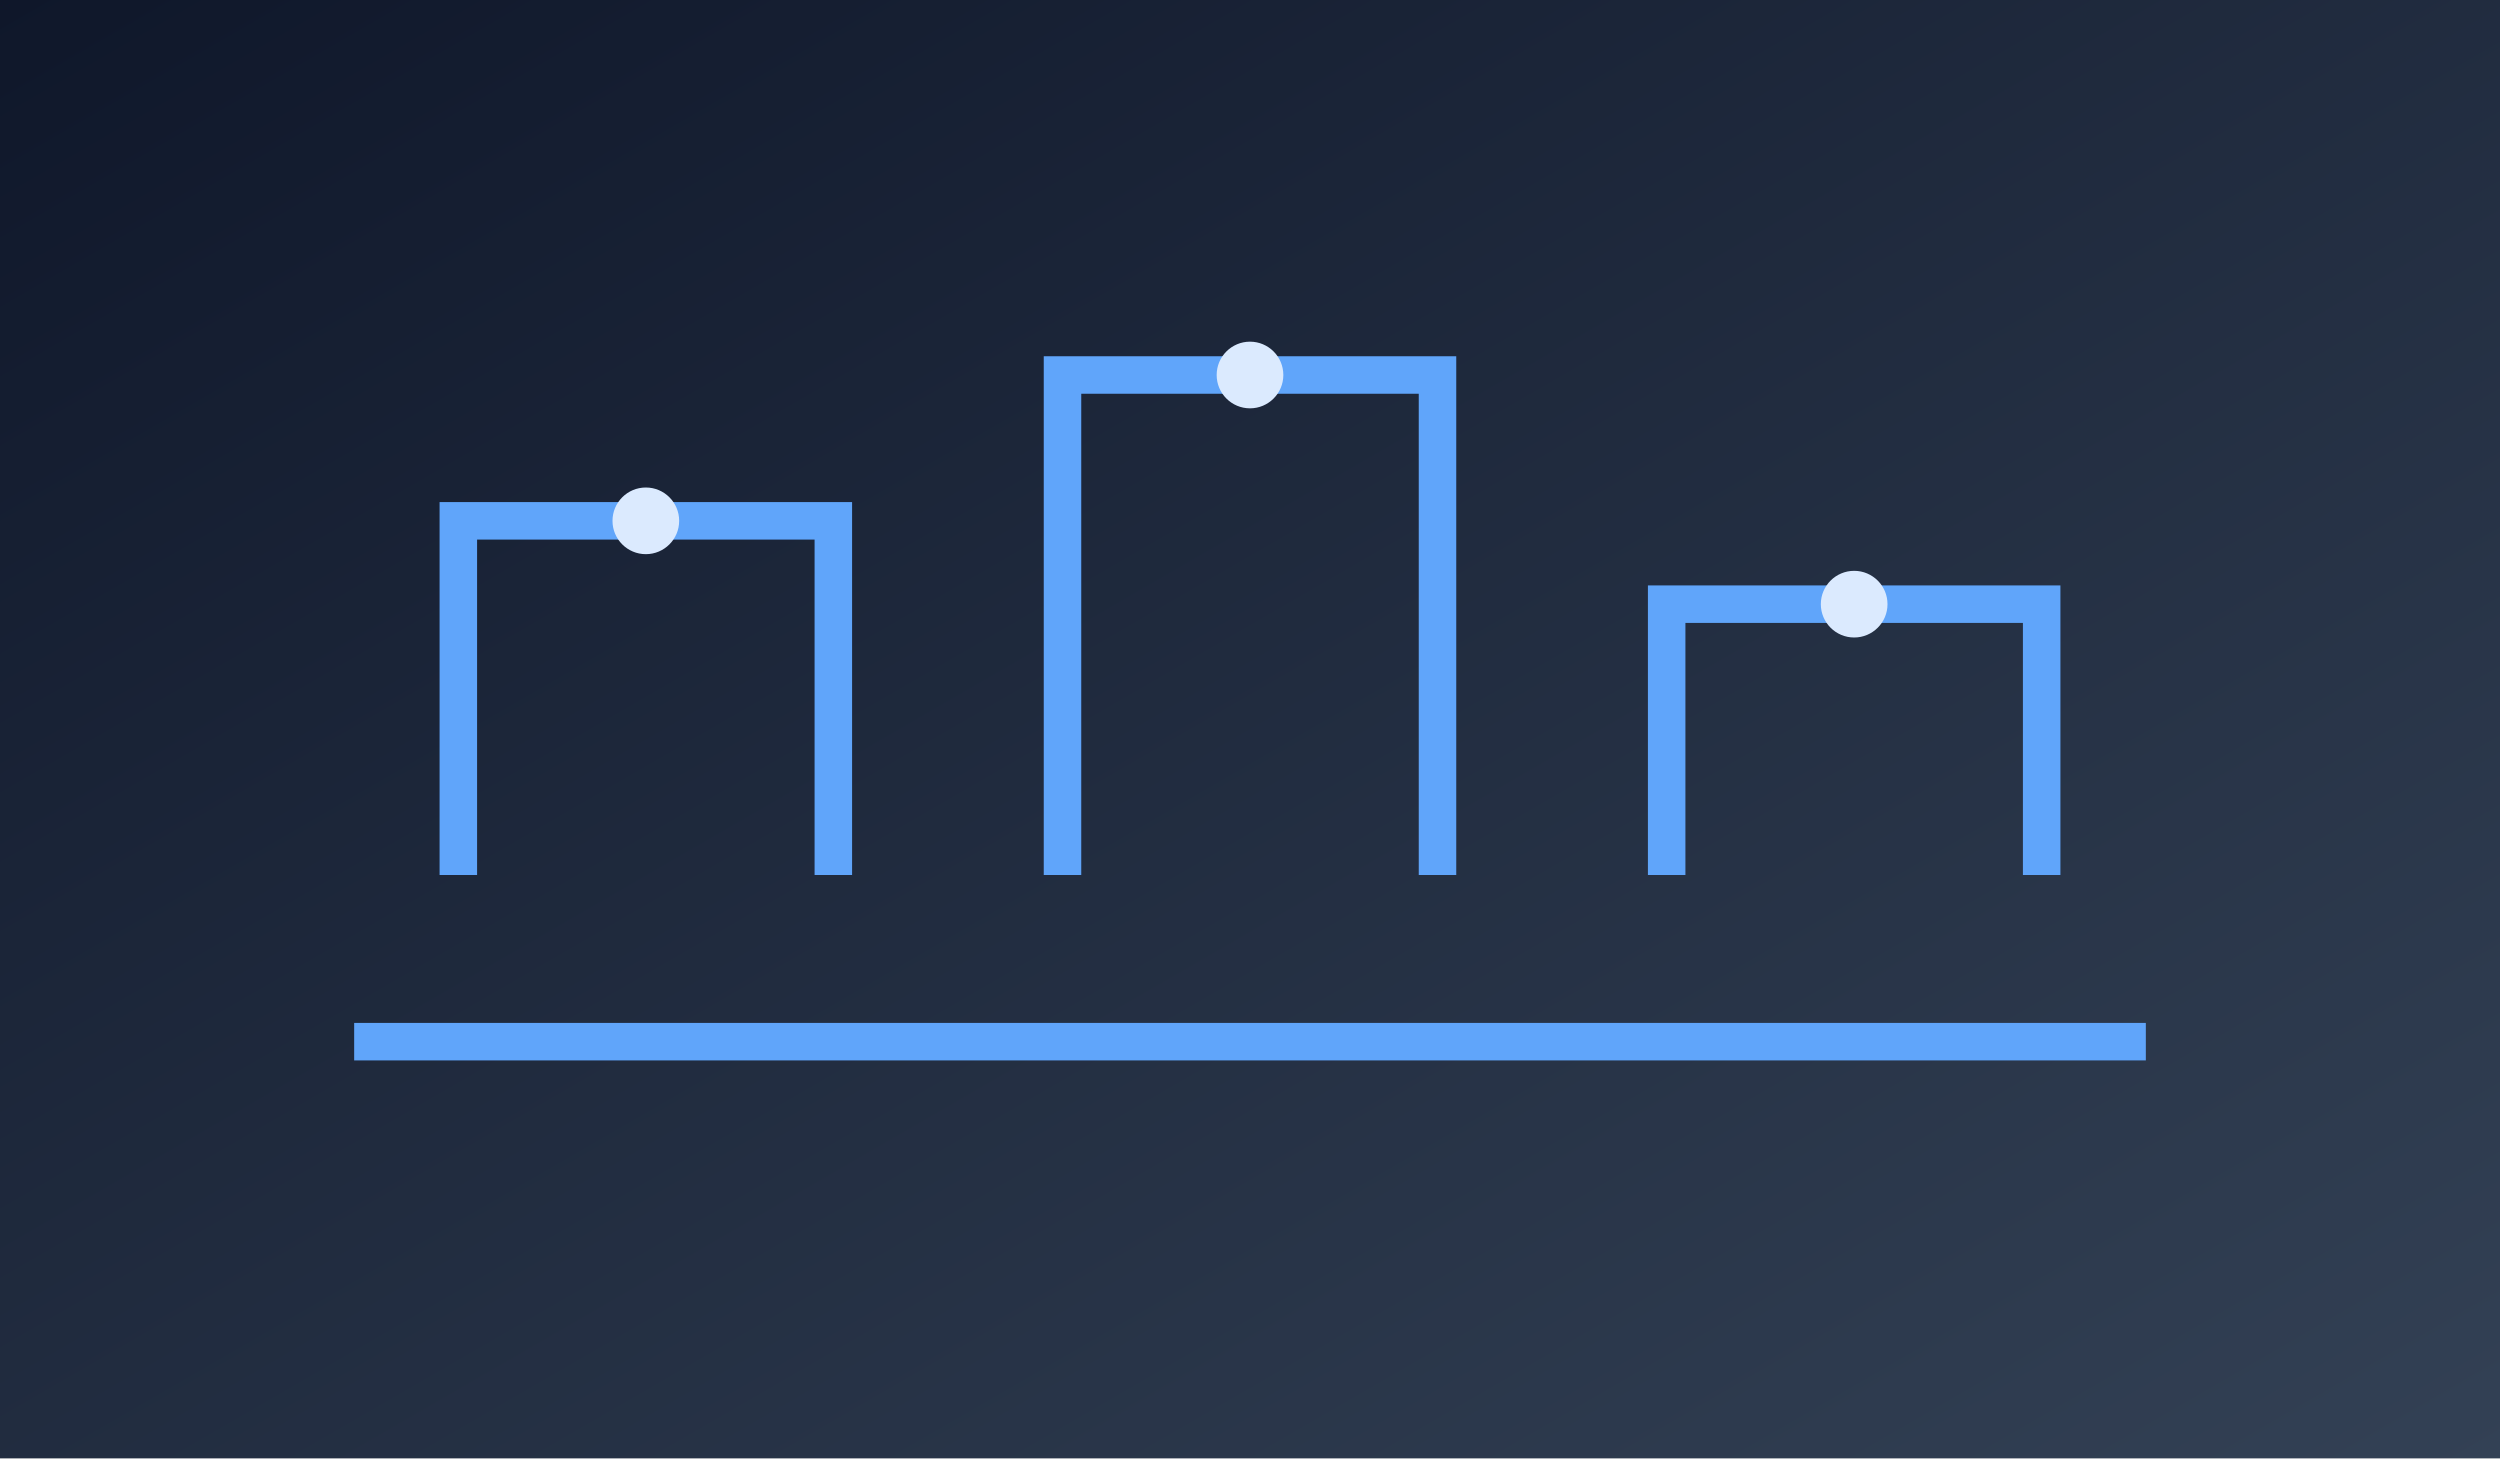
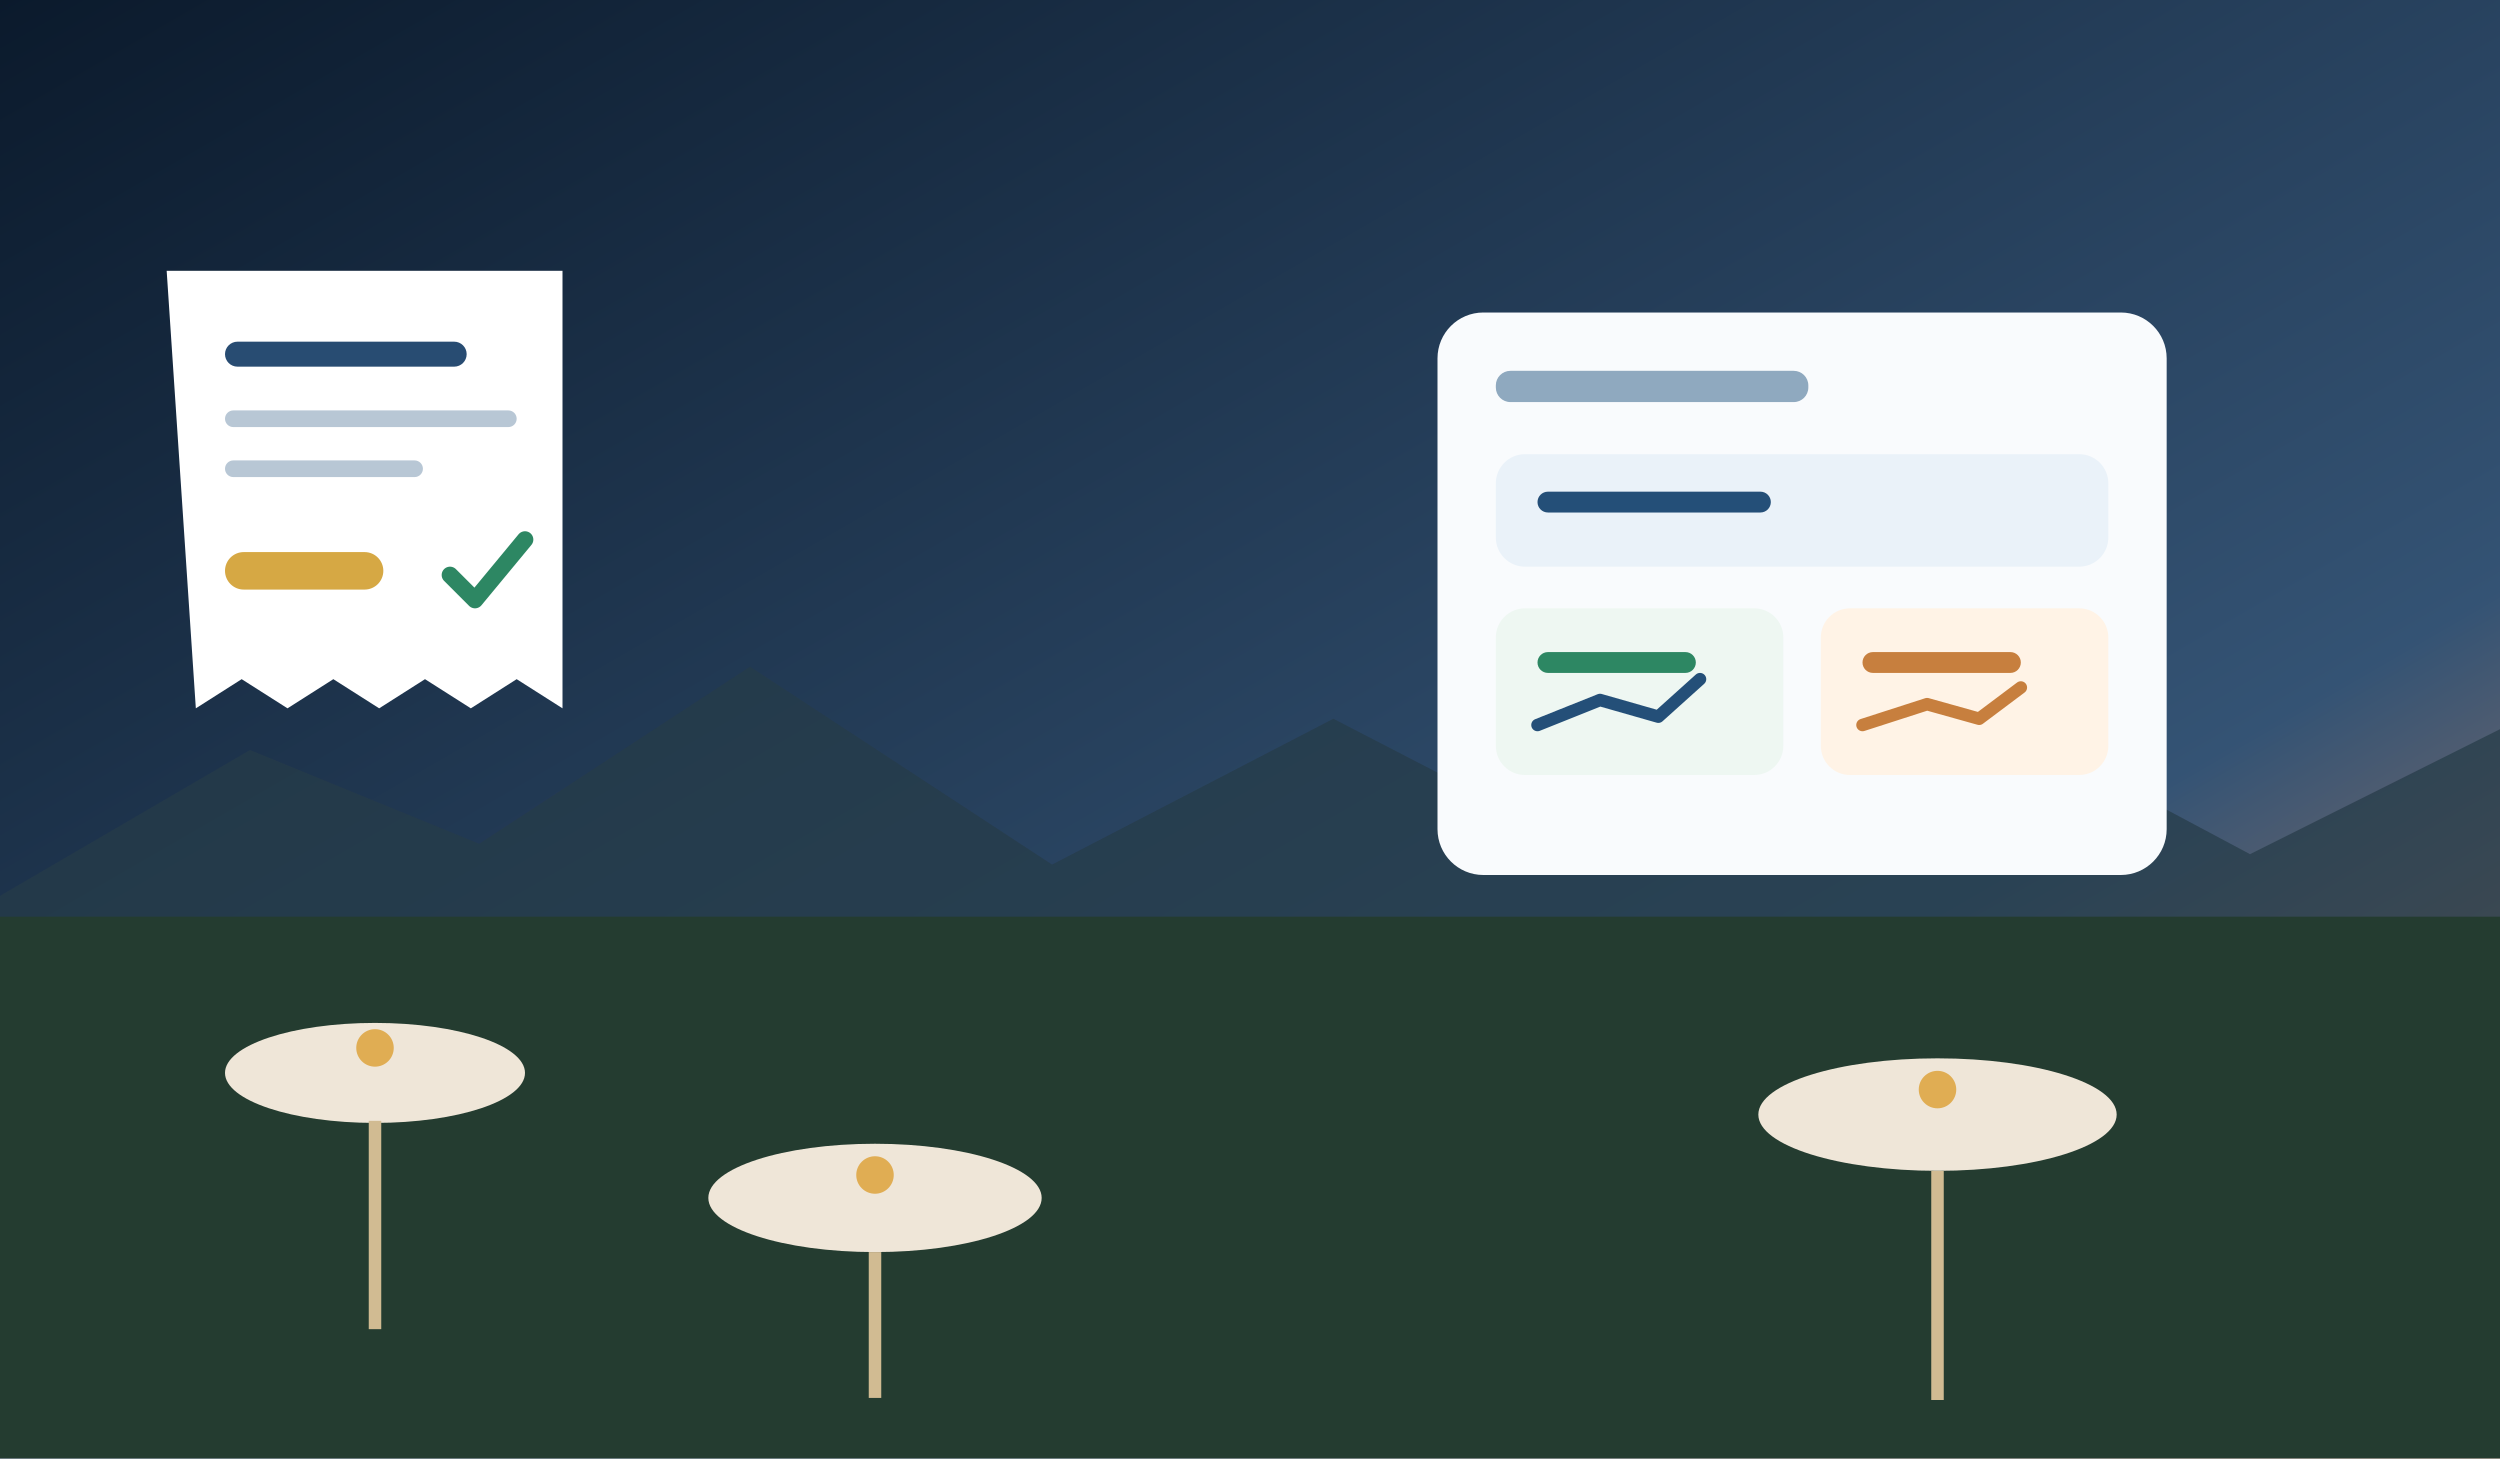
<svg xmlns="http://www.w3.org/2000/svg" viewBox="0 0 1200 700">
  <defs>
-     <linearGradient id="g" x1="0" y1="0" x2="1" y2="1">
-       <stop stop-color="#0F172A" />
-       <stop offset="1" stop-color="#334155" />
+     <linearGradient id="dusk" x1="0" y1="0" x2="1" y2="1">
+       <stop stop-color="#0b1a2c" />
+       <stop offset=".7" stop-color="#345374" />
+       <stop offset="1" stop-color="#d48a5f" />
    </linearGradient>
  </defs>
-   <rect width="1200" height="700" fill="url(#g)" />
-   <g fill="none" stroke="#60A5FA" stroke-width="18">
-     <path d="M170 500h860" />
-     <path d="M220 420V250h180v170M510 420V180h180v240M800 420V290h180v130" />
+   <rect width="1200" height="700" fill="url(#dusk)" />
+   <path d="M0 430L120 360L230 405L360 320L505 415L640 345L785 420L930 330L1080 410L1200 350V700H0Z" fill="#263b48" opacity=".72" />
+   <rect y="440" width="1200" height="260" fill="#243c30" />
+   <g fill="#efe6d8">
+     <ellipse cx="180" cy="515" rx="72" ry="24" />
+     <ellipse cx="420" cy="575" rx="80" ry="26" />
+     <ellipse cx="930" cy="535" rx="86" ry="27" />
  </g>
-   <g fill="#DBEAFE">
-     <circle cx="310" cy="250" r="16" />
-     <circle cx="600" cy="180" r="16" />
-     <circle cx="890" cy="290" r="16" />
+   <g fill="#e0ad53">
+     <circle cx="180" cy="503" r="9" />
+     <circle cx="420" cy="564" r="9" />
+     <circle cx="930" cy="523" r="9" />
+   </g>
+   <g stroke="#d1bb92" stroke-width="6">
+     <path d="M180 538v100" />
+     <path d="M420 601v70" />
+     <path d="M930 562v110" />
+   </g>
+   <g transform="translate(690 150)">
+     <rect width="350" height="270" rx="22" fill="#f9fbfd" />
+     <rect x="28" y="28" width="150" height="15" rx="7" fill="#8fa9bf" />
+     <rect x="28" y="68" width="294" height="54" rx="14" fill="#eaf2f9" />
+     <rect x="48" y="86" width="112" height="10" rx="5" fill="#244f78" />
+     <rect x="28" y="142" width="138" height="80" rx="14" fill="#eef7f2" />
+     <rect x="184" y="142" width="138" height="80" rx="14" fill="#fff3e6" />
+     <rect x="48" y="163" width="76" height="10" rx="5" fill="#2d8763" />
+     <rect x="204" y="163" width="76" height="10" rx="5" fill="#c77f3e" />
+     <path d="M48 198L78 186L106 194L126 176" fill="none" stroke="#244f78" stroke-width="6" stroke-linecap="round" stroke-linejoin="round" />
+     <path d="M204 198L235 188L260 195L280 180" fill="none" stroke="#c77f3e" stroke-width="6" stroke-linecap="round" stroke-linejoin="round" />
+   </g>
+   <g transform="translate(80 130)">
+     <path d="M0 0h190v210l-22-14l-22 14l-22-14l-22 14l-22-14l-22 14l-22-14l-22 14Z" fill="#fff" />
+     <rect x="28" y="34" width="116" height="12" rx="6" fill="#284c72" />
+     <rect x="28" y="67" width="140" height="8" rx="4" fill="#b8c7d5" />
+     <rect x="28" y="91" width="95" height="8" rx="4" fill="#b8c7d5" />
+     <rect x="28" y="135" width="76" height="18" rx="9" fill="#d6a844" />
+     <path d="m136 146 12 12 24-29" fill="none" stroke="#2d8763" stroke-width="8" stroke-linecap="round" stroke-linejoin="round" />
  </g>
</svg>
